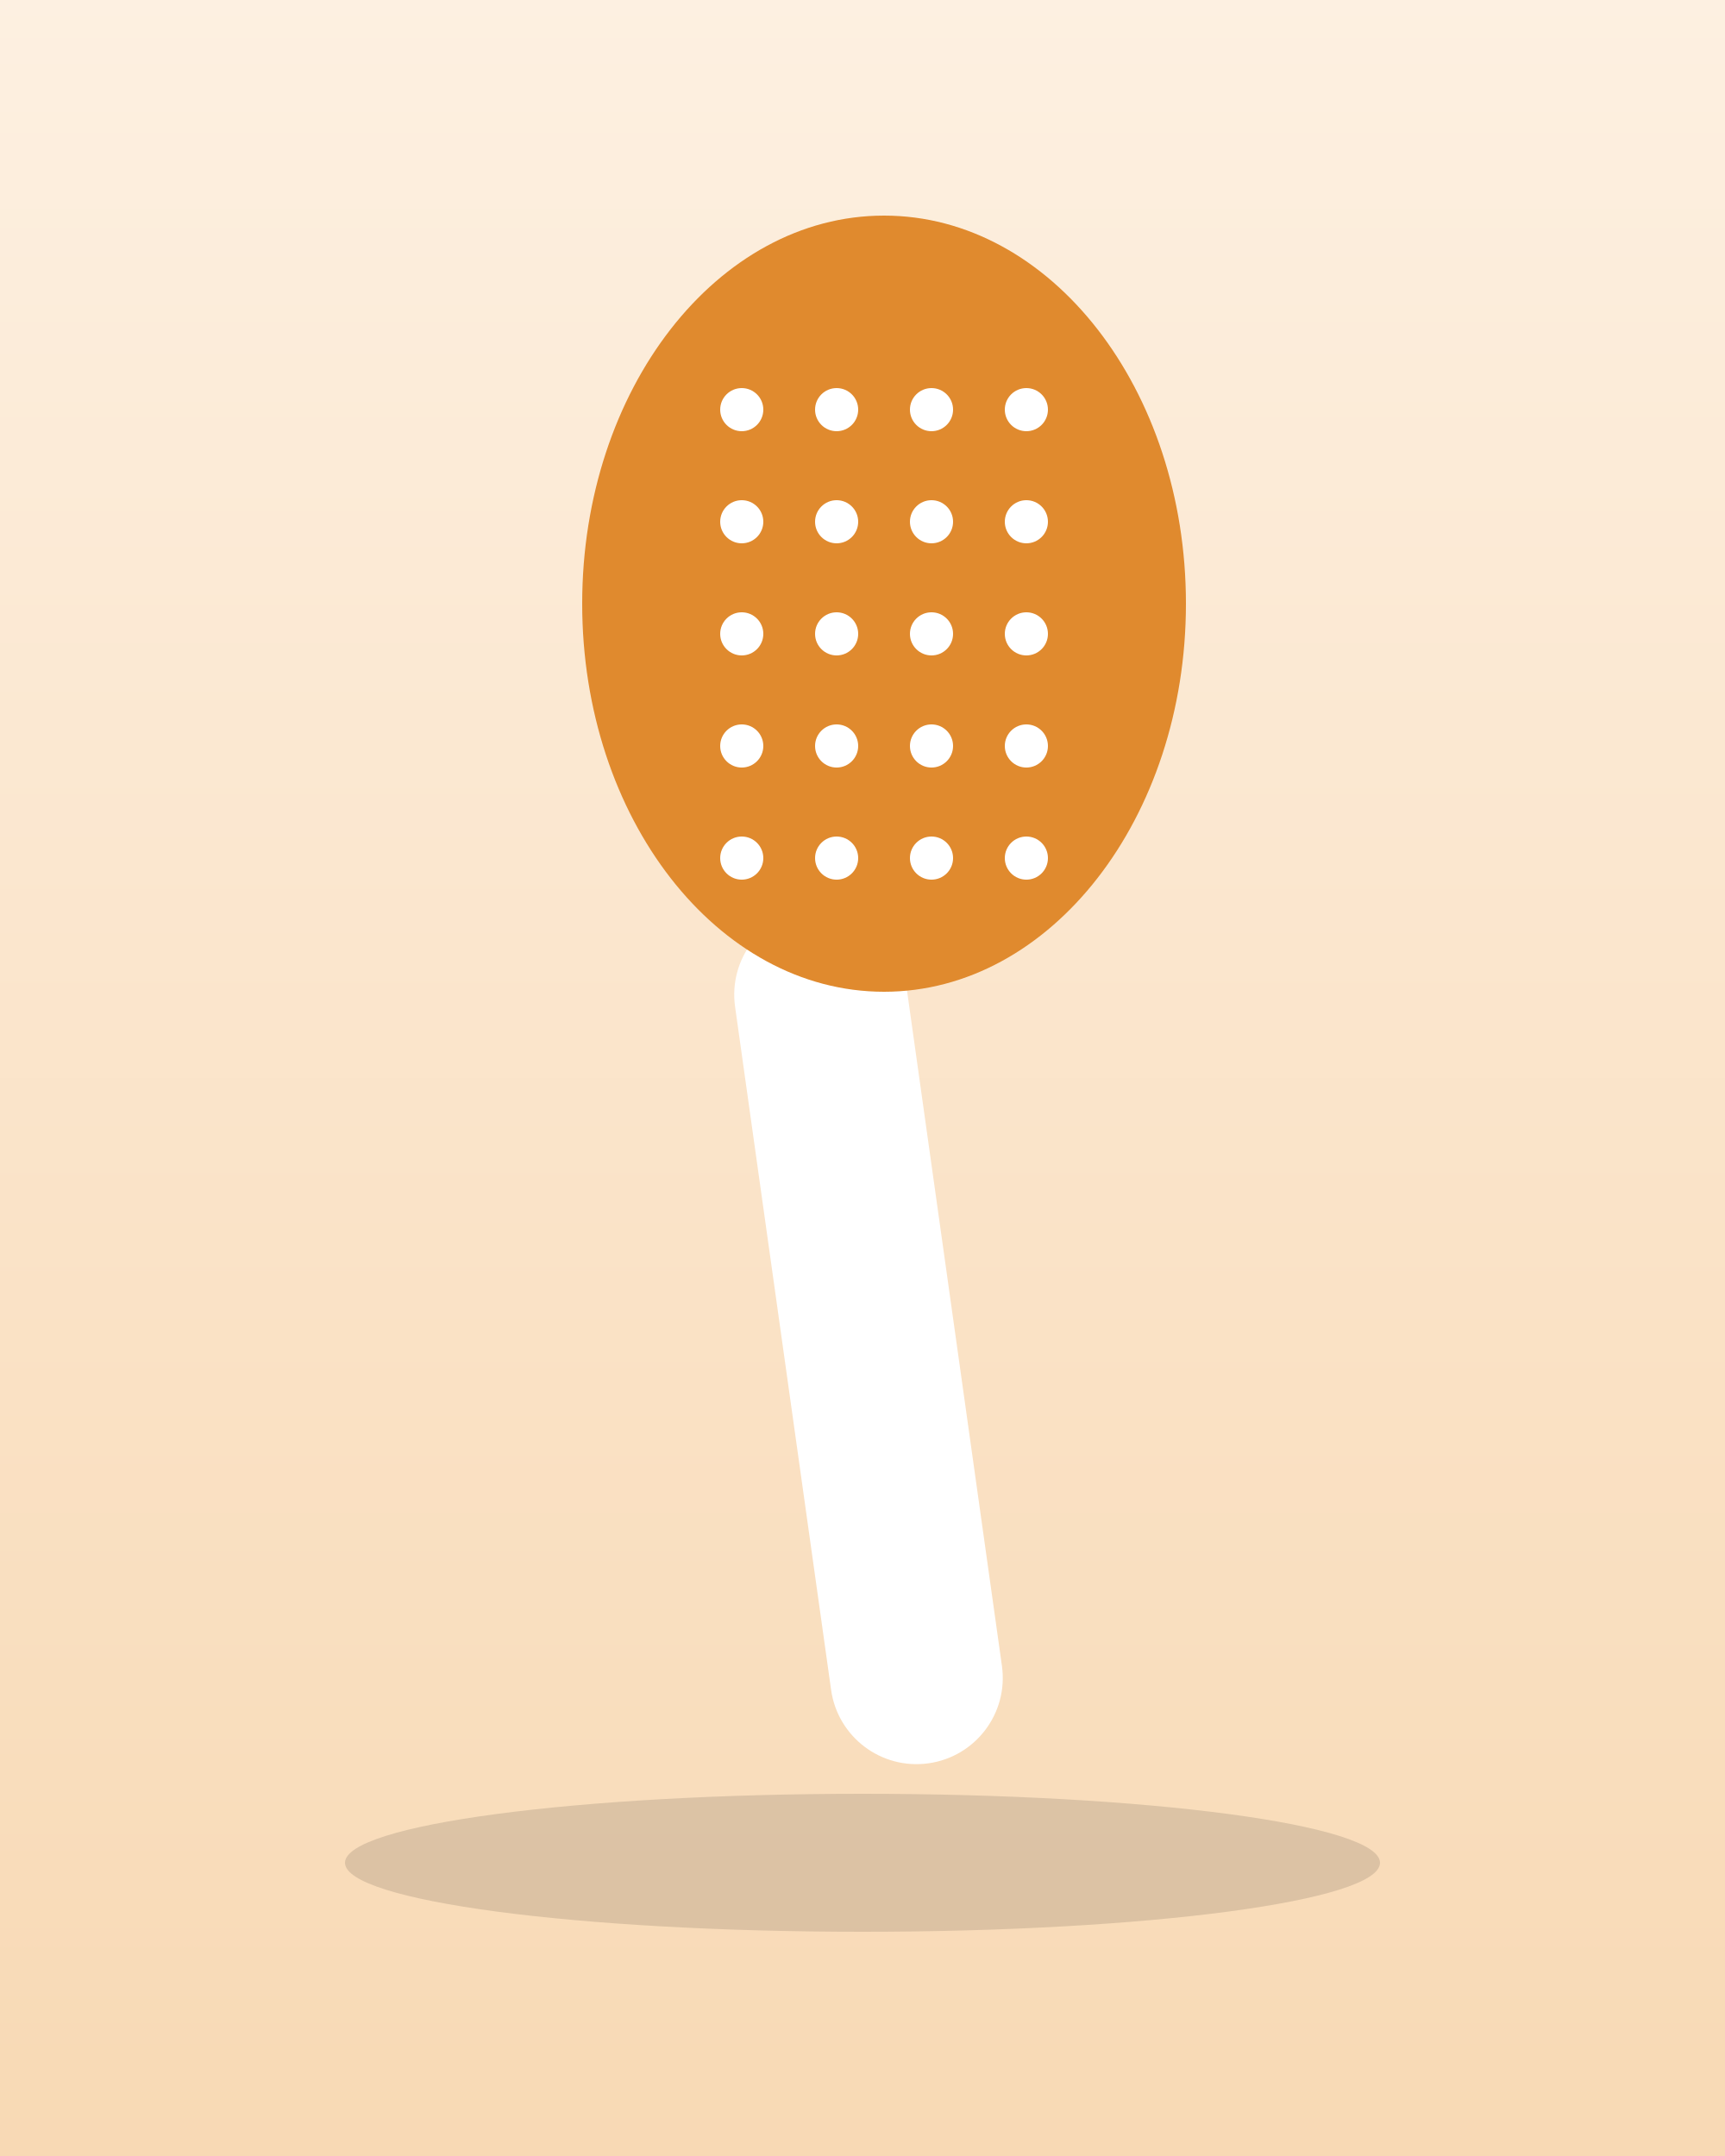
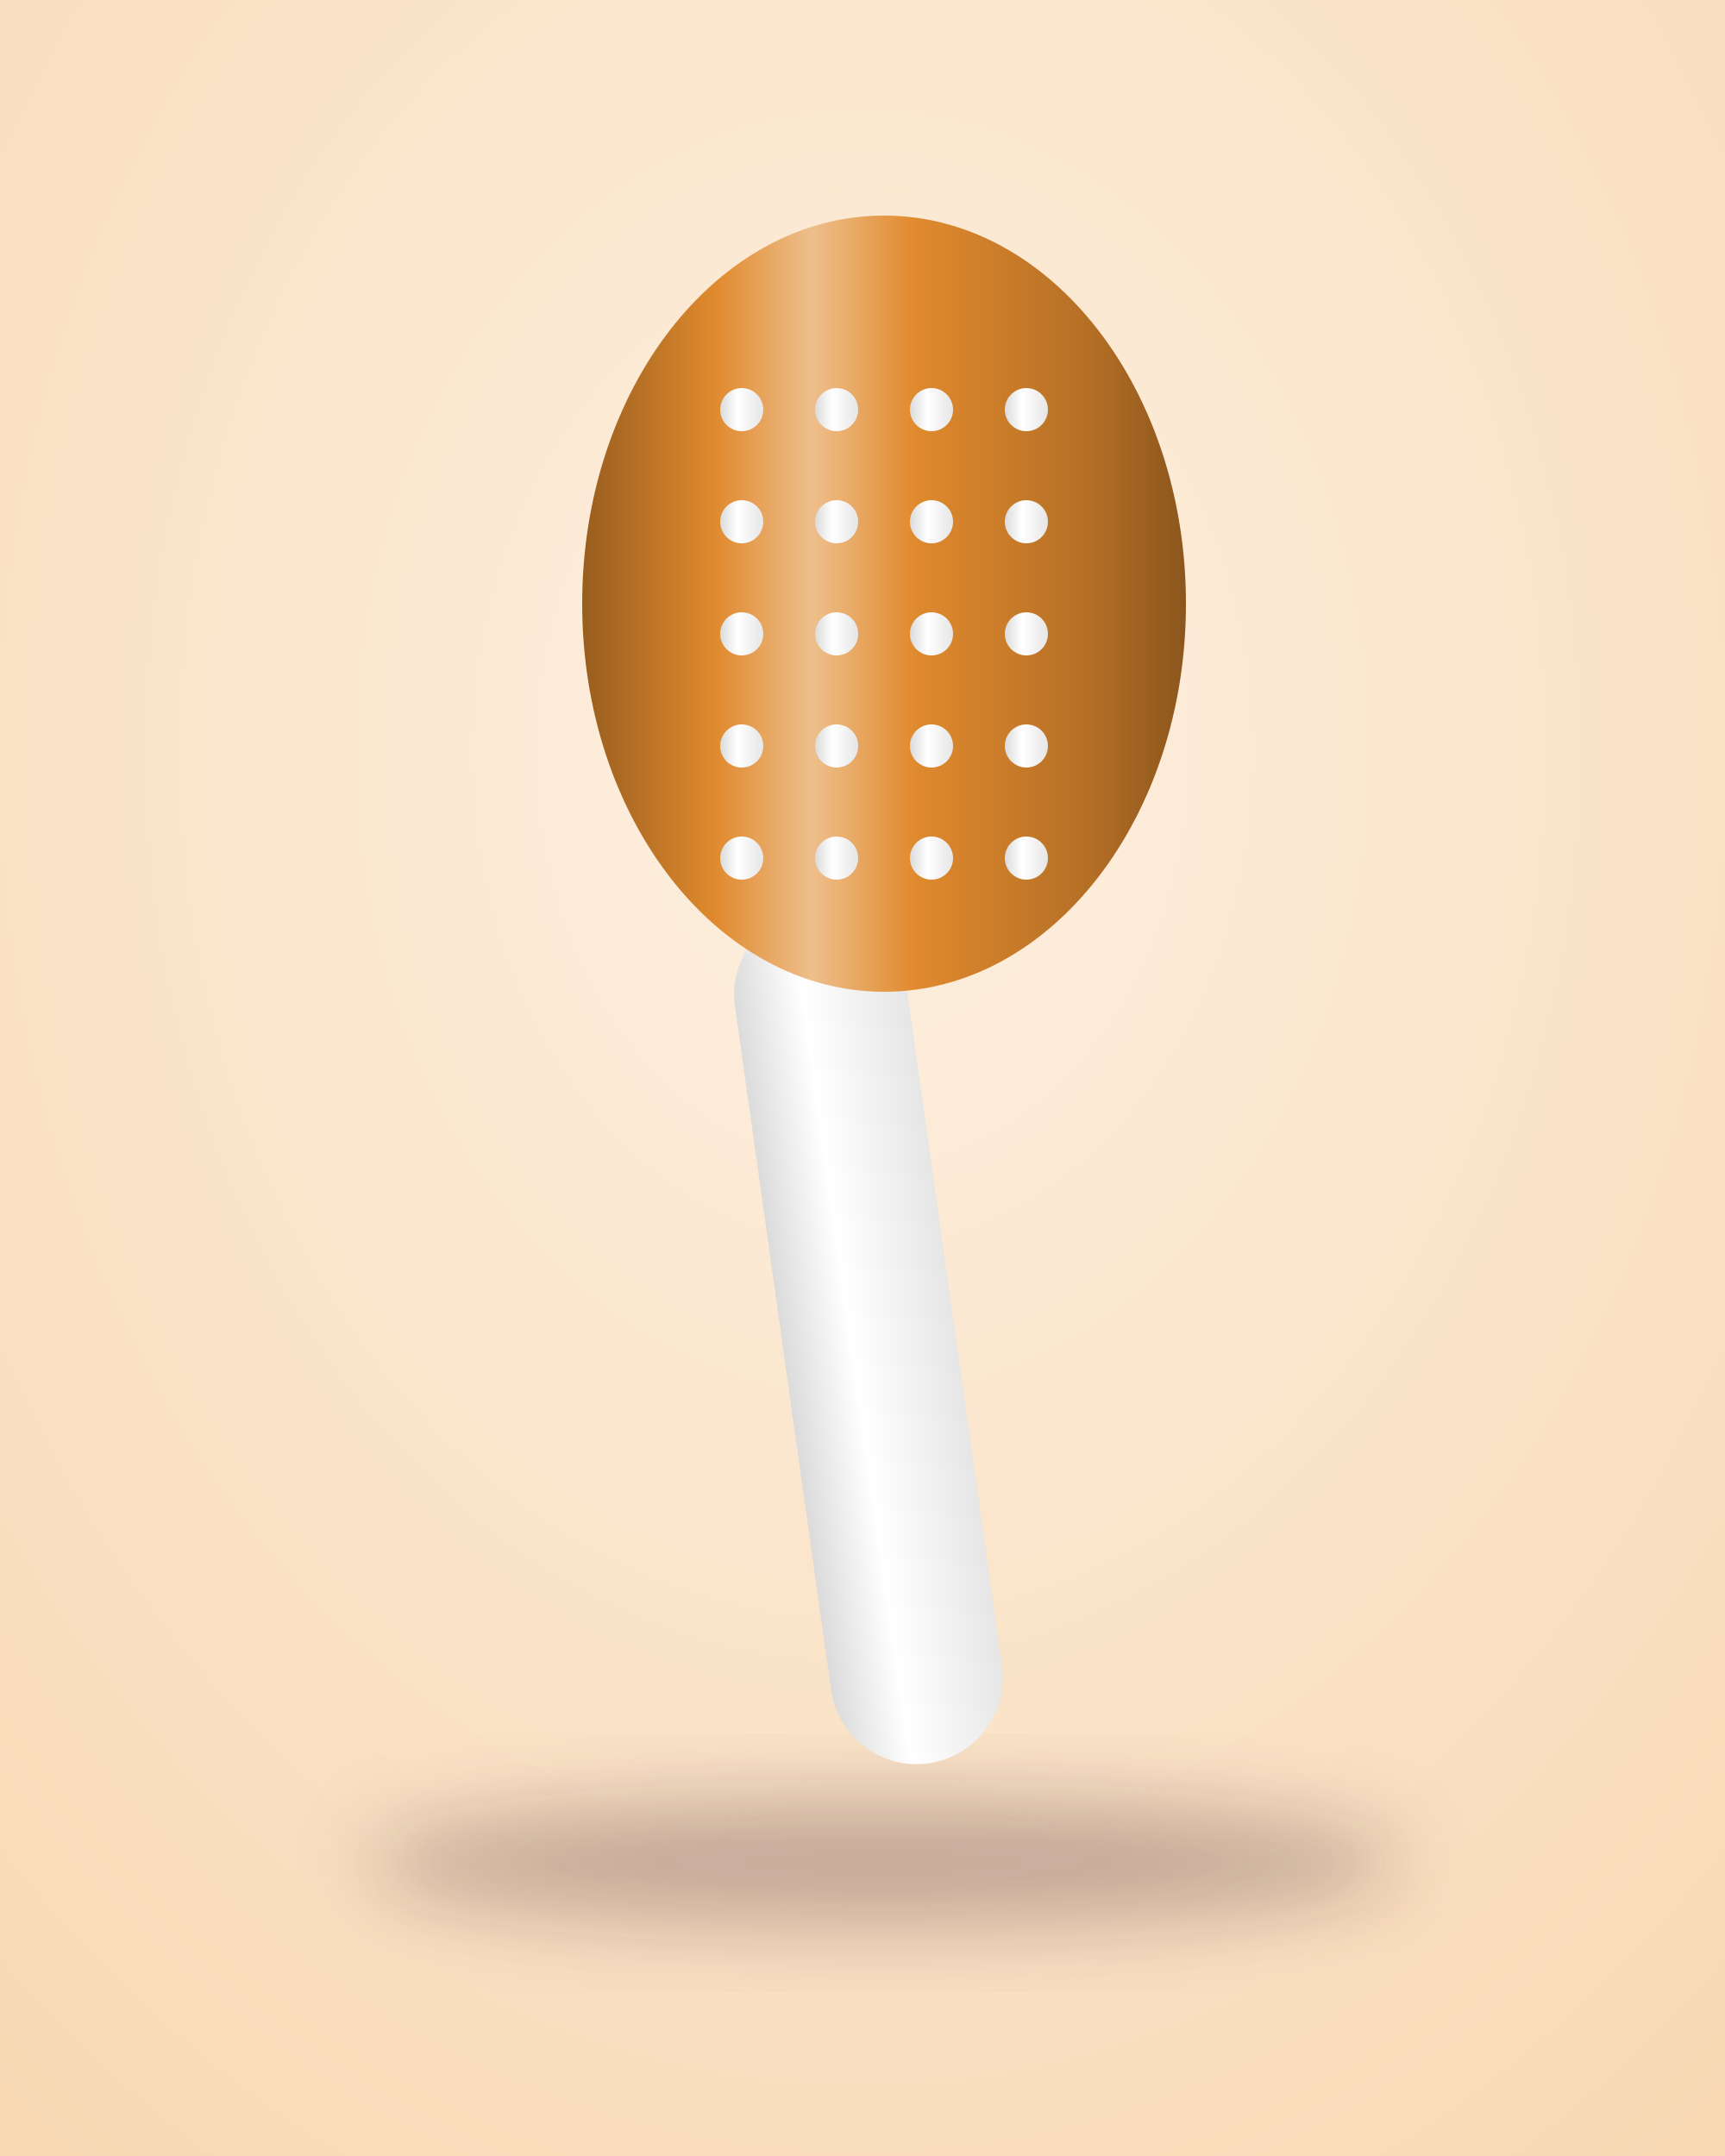
<svg xmlns="http://www.w3.org/2000/svg" viewBox="0 0 400 500">
  <defs>
-     <linearGradient id="g" x1="0" y1="0" x2="0" y2="1">
+     <radialGradient id="g" cx=".5" cy=".35" r=".8">
      <stop offset="0" stop-color="#fdf0e1" />
      <stop offset="1" stop-color="#f8d9b4" />
+     </radialGradient>
+     <linearGradient id="m" x1="0" y1="0" x2="1" y2="0">
+       <stop offset="0" stop-color="#985e1f" />
+       <stop offset=".22" stop-color="#e08a2e" />
+       <stop offset=".38" stop-color="#eebf8c" />
+       <stop offset=".55" stop-color="#e08a2e" />
+       <stop offset=".85" stop-color="#b36e25" />
+       <stop offset="1" stop-color="#8b561d" />
    </linearGradient>
+     <linearGradient id="l" x1="0" y1="0" x2="1" y2="0">
+       <stop offset="0" stop-color="#dbdbdb" />
+       <stop offset=".4" stop-color="#ffffff" />
+       <stop offset="1" stop-color="#e6e6e6" />
+     </linearGradient>
+     <filter id="b" x="-20%" y="-50%" width="140%" height="200%">
+       <feGaussianBlur stdDeviation="9" />
+     </filter>
  </defs>
  <rect width="400" height="500" fill="url(#g)" />
-   <ellipse cx="200" cy="432" rx="120" ry="16" fill="#000" opacity=".12" />
+   <ellipse cx="205" cy="432" rx="120" ry="15" fill="#3a1428" opacity=".28" filter="url(#b)" />
  <g>
-     <rect x="180" y="210" width="40" height="200" rx="20" fill="#ffffff" transform="rotate(-8 200 300)" />
-     <ellipse cx="205" cy="140" rx="70" ry="90" fill="#e08a2e" />
-     <circle cx="172" cy="95" r="5" fill="#ffffff" />
-     <circle cx="194" cy="95" r="5" fill="#ffffff" />
-     <circle cx="216" cy="95" r="5" fill="#ffffff" />
-     <circle cx="238" cy="95" r="5" fill="#ffffff" />
-     <circle cx="172" cy="121" r="5" fill="#ffffff" />
-     <circle cx="194" cy="121" r="5" fill="#ffffff" />
-     <circle cx="216" cy="121" r="5" fill="#ffffff" />
-     <circle cx="238" cy="121" r="5" fill="#ffffff" />
-     <circle cx="172" cy="147" r="5" fill="#ffffff" />
-     <circle cx="194" cy="147" r="5" fill="#ffffff" />
-     <circle cx="216" cy="147" r="5" fill="#ffffff" />
-     <circle cx="238" cy="147" r="5" fill="#ffffff" />
-     <circle cx="172" cy="173" r="5" fill="#ffffff" />
-     <circle cx="194" cy="173" r="5" fill="#ffffff" />
-     <circle cx="216" cy="173" r="5" fill="#ffffff" />
-     <circle cx="238" cy="173" r="5" fill="#ffffff" />
-     <circle cx="172" cy="199" r="5" fill="#ffffff" />
-     <circle cx="194" cy="199" r="5" fill="#ffffff" />
-     <circle cx="216" cy="199" r="5" fill="#ffffff" />
-     <circle cx="238" cy="199" r="5" fill="#ffffff" />
+     <rect x="180" y="210" width="40" height="200" rx="20" fill="url(#l)" transform="rotate(-8 200 300)" />
+     <ellipse cx="205" cy="140" rx="70" ry="90" fill="url(#m)" />
+     <circle cx="172" cy="95" r="5" fill="url(#l)" />
+     <circle cx="194" cy="95" r="5" fill="url(#l)" />
+     <circle cx="216" cy="95" r="5" fill="url(#l)" />
+     <circle cx="238" cy="95" r="5" fill="url(#l)" />
+     <circle cx="172" cy="121" r="5" fill="url(#l)" />
+     <circle cx="194" cy="121" r="5" fill="url(#l)" />
+     <circle cx="216" cy="121" r="5" fill="url(#l)" />
+     <circle cx="238" cy="121" r="5" fill="url(#l)" />
+     <circle cx="172" cy="147" r="5" fill="url(#l)" />
+     <circle cx="194" cy="147" r="5" fill="url(#l)" />
+     <circle cx="216" cy="147" r="5" fill="url(#l)" />
+     <circle cx="238" cy="147" r="5" fill="url(#l)" />
+     <circle cx="172" cy="173" r="5" fill="url(#l)" />
+     <circle cx="194" cy="173" r="5" fill="url(#l)" />
+     <circle cx="216" cy="173" r="5" fill="url(#l)" />
+     <circle cx="238" cy="173" r="5" fill="url(#l)" />
+     <circle cx="172" cy="199" r="5" fill="url(#l)" />
+     <circle cx="194" cy="199" r="5" fill="url(#l)" />
+     <circle cx="216" cy="199" r="5" fill="url(#l)" />
+     <circle cx="238" cy="199" r="5" fill="url(#l)" />
  </g>
</svg>
